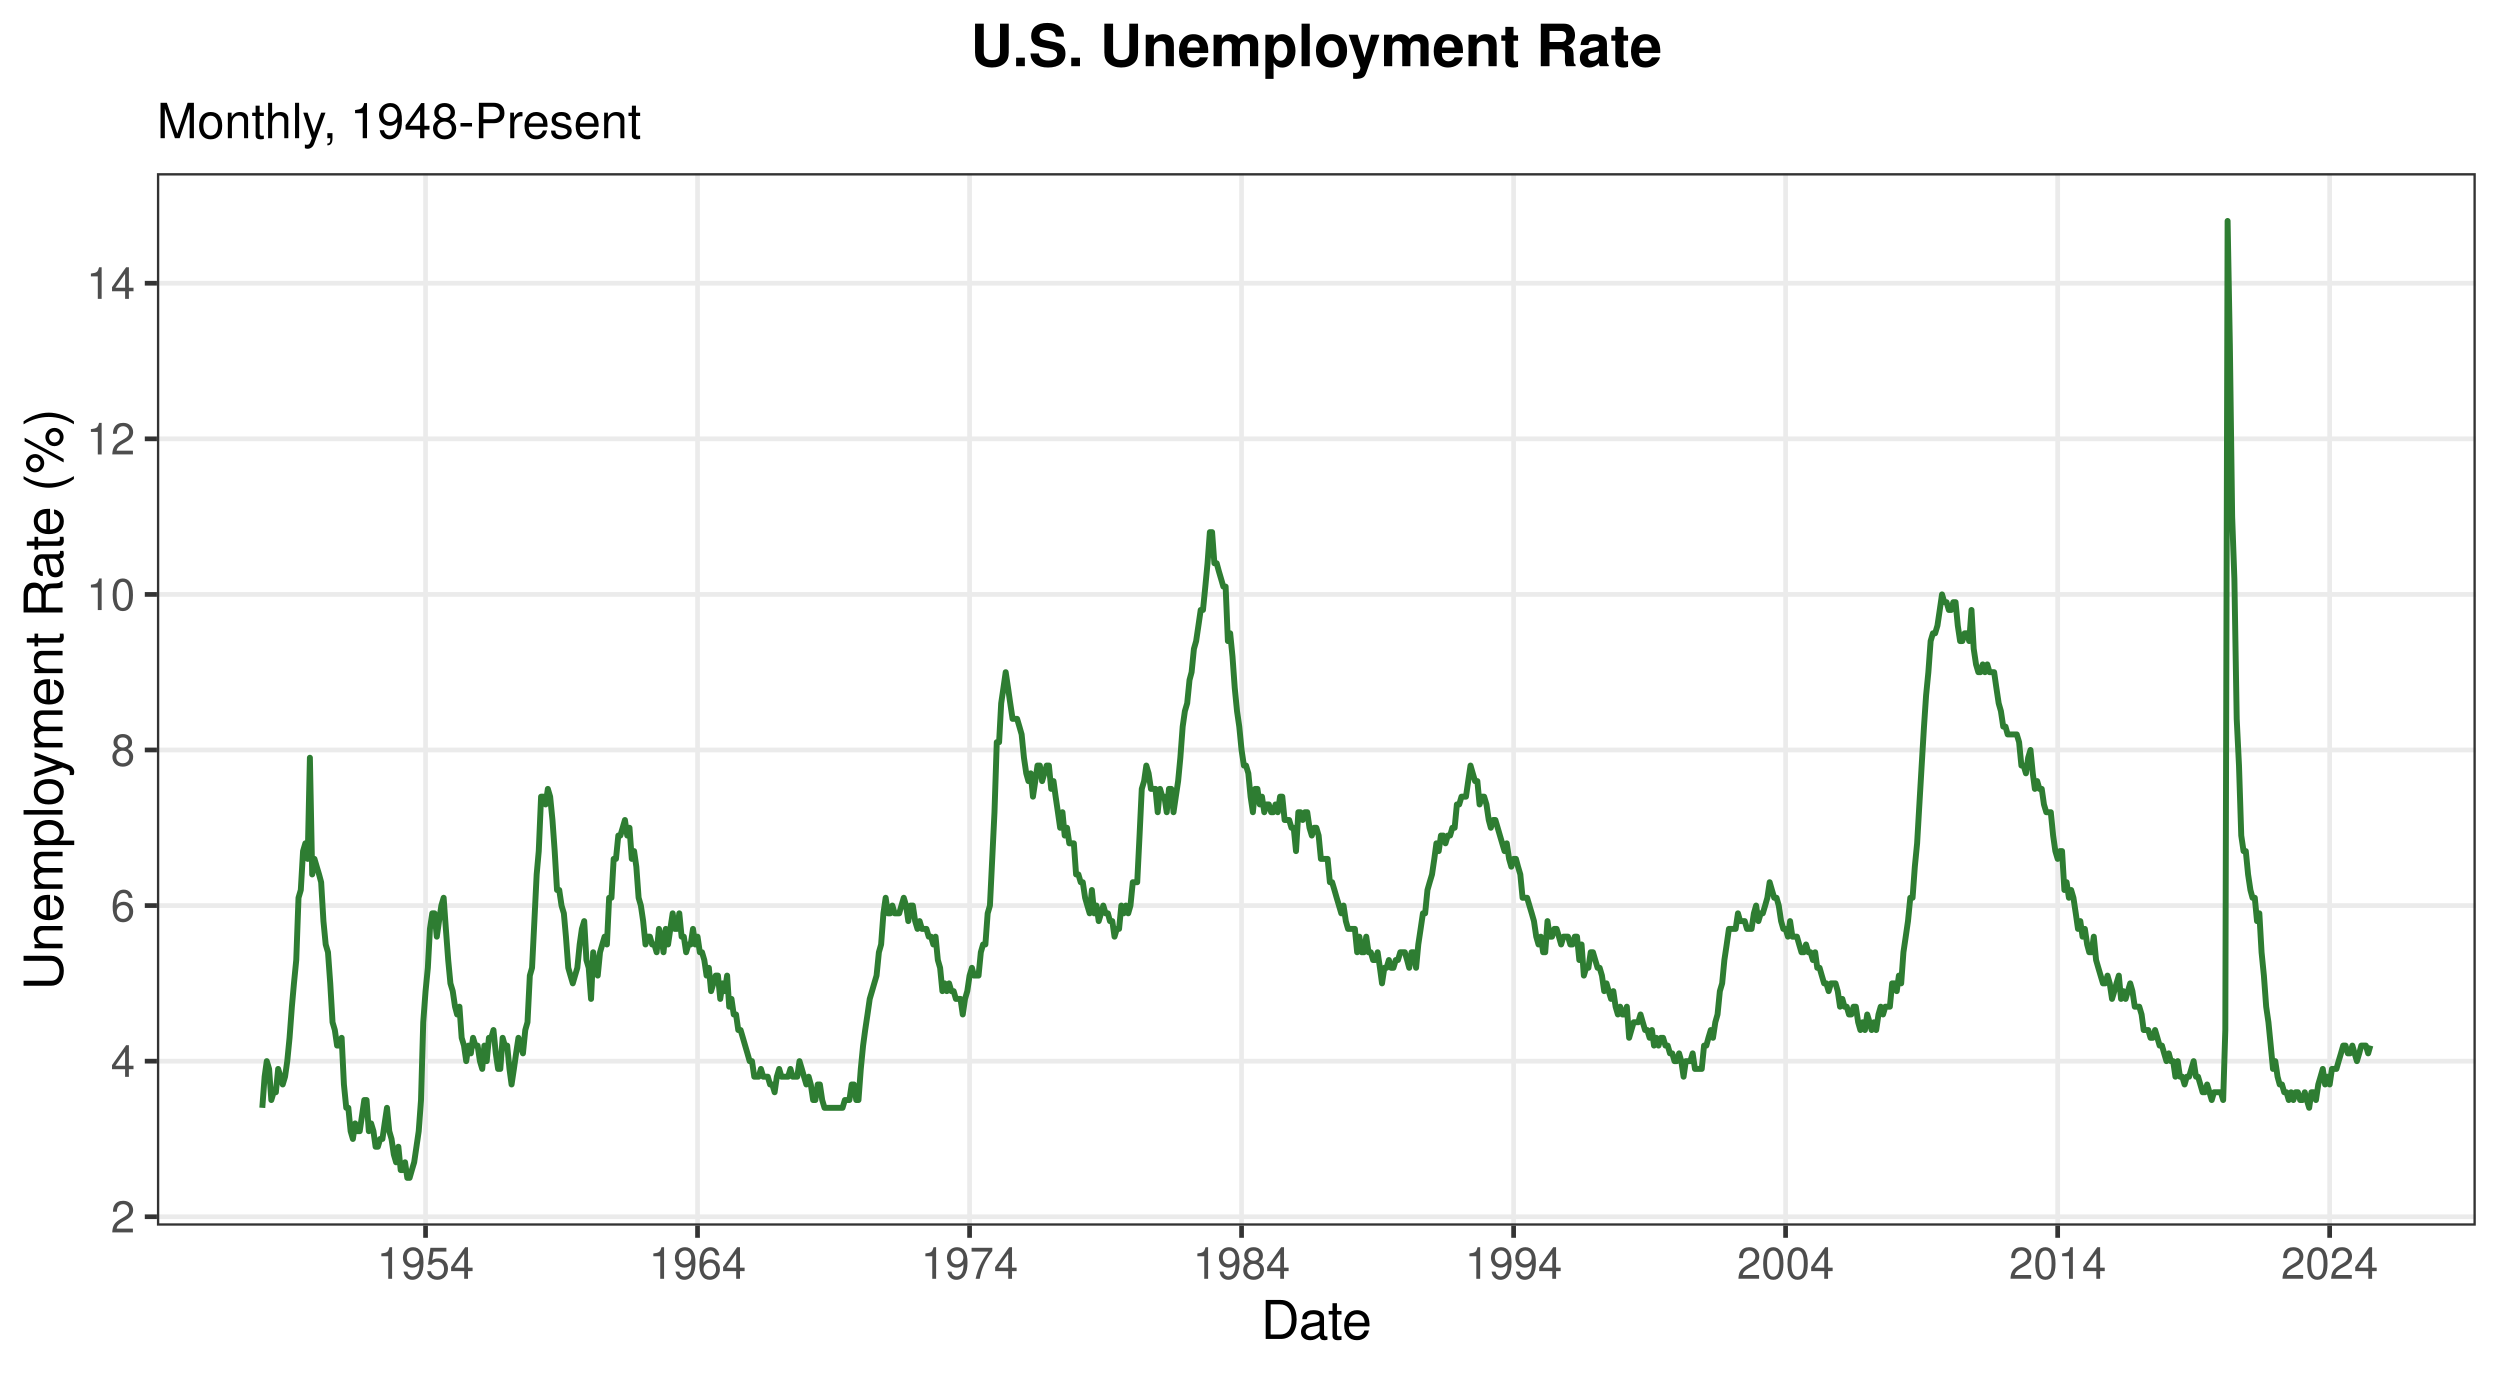
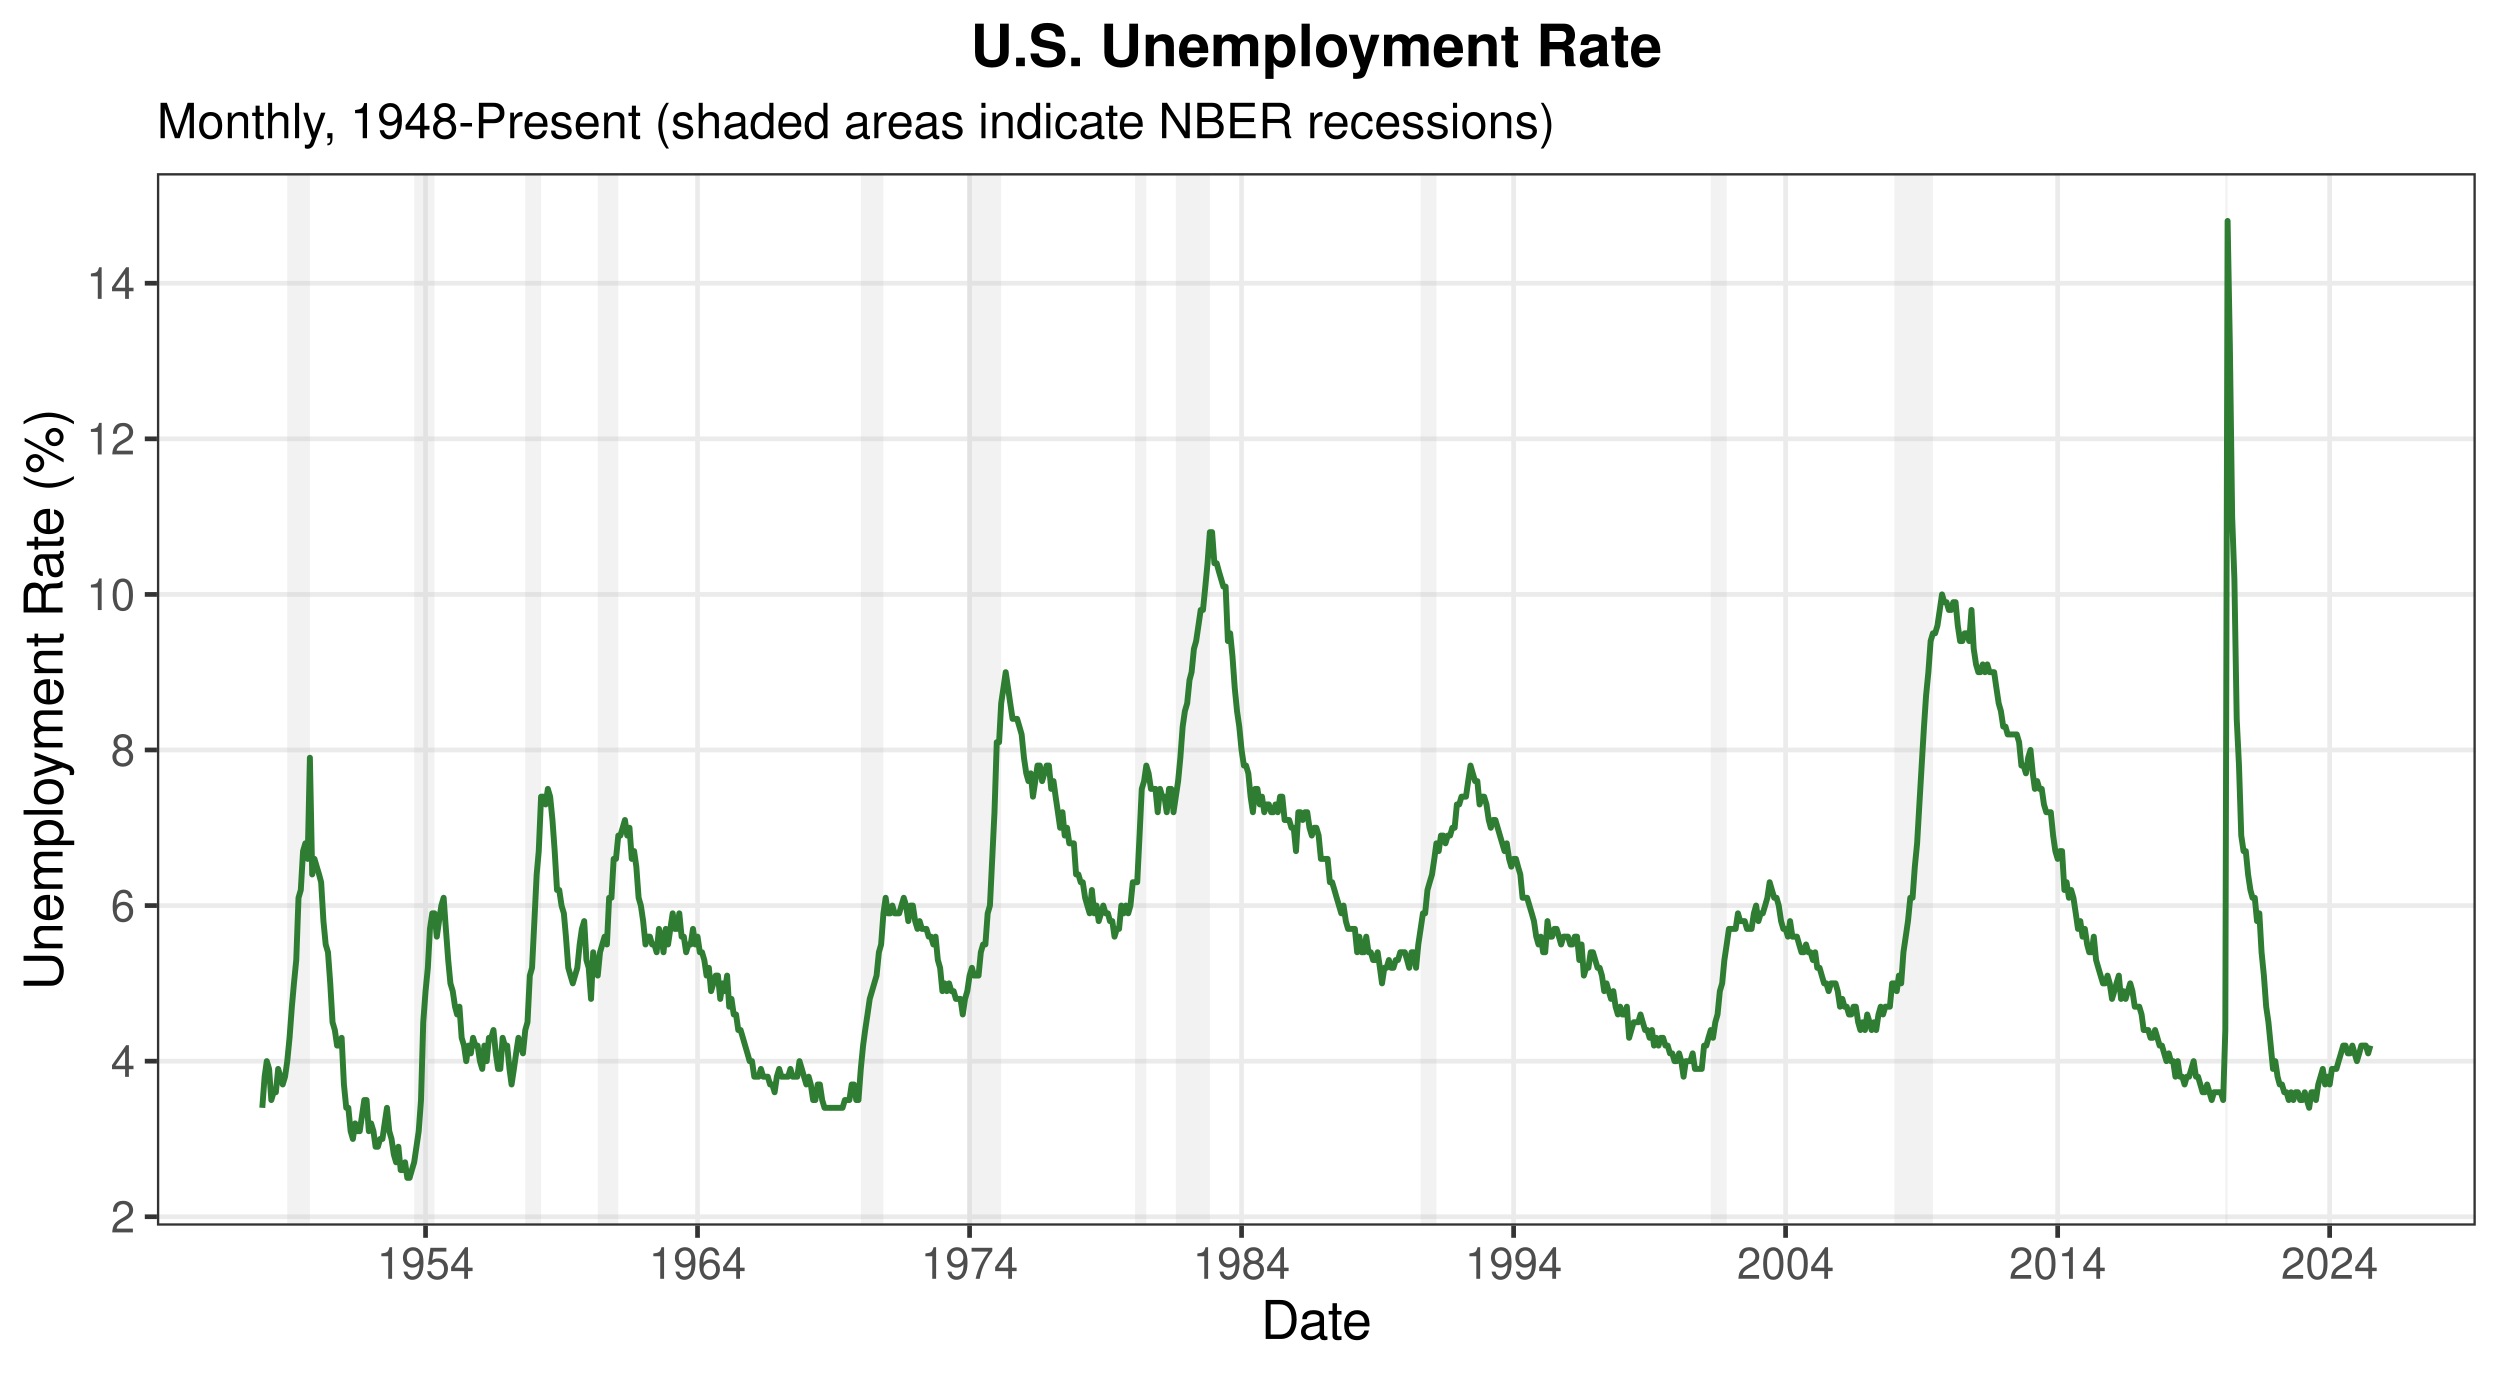
<svg xmlns="http://www.w3.org/2000/svg" width="720.00pt" height="396.00pt" viewBox="0 0 720.00 396.00">
  <g class="svglite">
    <defs>
      <style type="text/css">
    .svglite line, .svglite polyline, .svglite polygon, .svglite path, .svglite rect, .svglite circle {
      fill: none;
      stroke: #000000;
      stroke-linecap: round;
      stroke-linejoin: round;
      stroke-miterlimit: 10.00;
    }
    .svglite text {
      white-space: pre;
    }
    .svglite g.glyphgroup path {
      fill: inherit;
      stroke: none;
    }
  </style>
    </defs>
    <rect width="100%" height="100%" style="stroke: none; fill: #FFFFFF;" />
    <defs>
      <clipPath id="cpMC4wMHw3MjAuMDB8MC4wMHwzOTYuMDA=">
        <rect x="0.00" y="0.00" width="720.00" height="396.00" />
      </clipPath>
    </defs>
    <g clip-path="url(#cpMC4wMHw3MjAuMDB8MC4wMHwzOTYuMDA=)">
      <rect x="0.00" y="0" width="720.00" height="396.00" style="stroke-width: 1.36; stroke: #FFFFFF; fill: #FFFFFF;" />
    </g>
    <defs>
      <clipPath id="cpNDUuMTl8NzEzLjAzfDQ5Ljg3fDM1My4wMA==">
        <rect x="45.19" y="49.87" width="667.84" height="303.13" />
      </clipPath>
    </defs>
    <g clip-path="url(#cpNDUuMTl8NzEzLjAzfDQ5Ljg3fDM1My4wMA==)">
      <rect x="45.19" y="49.87" width="667.84" height="303.13" style="stroke-width: 1.36; stroke: none; fill: #FFFFFF;" />
      <polyline points="45.19,350.42 713.03,350.42 " style="stroke-width: 1.36; stroke: #EBEBEB; stroke-linecap: butt;" />
      <polyline points="45.19,305.61 713.03,305.61 " style="stroke-width: 1.36; stroke: #EBEBEB; stroke-linecap: butt;" />
      <polyline points="45.19,260.80 713.03,260.80 " style="stroke-width: 1.36; stroke: #EBEBEB; stroke-linecap: butt;" />
      <polyline points="45.19,215.99 713.03,215.99 " style="stroke-width: 1.36; stroke: #EBEBEB; stroke-linecap: butt;" />
      <polyline points="45.19,171.19 713.03,171.19 " style="stroke-width: 1.36; stroke: #EBEBEB; stroke-linecap: butt;" />
      <polyline points="45.19,126.38 713.03,126.38 " style="stroke-width: 1.36; stroke: #EBEBEB; stroke-linecap: butt;" />
      <polyline points="45.19,81.57 713.03,81.57 " style="stroke-width: 1.36; stroke: #EBEBEB; stroke-linecap: butt;" />
      <polyline points="122.56,353.00 122.56,49.87 " style="stroke-width: 1.36; stroke: #EBEBEB; stroke-linecap: butt;" />
      <polyline points="200.89,353.00 200.89,49.87 " style="stroke-width: 1.36; stroke: #EBEBEB; stroke-linecap: butt;" />
      <polyline points="279.24,353.00 279.24,49.87 " style="stroke-width: 1.36; stroke: #EBEBEB; stroke-linecap: butt;" />
      <polyline points="357.57,353.00 357.57,49.87 " style="stroke-width: 1.36; stroke: #EBEBEB; stroke-linecap: butt;" />
      <polyline points="435.92,353.00 435.92,49.87 " style="stroke-width: 1.36; stroke: #EBEBEB; stroke-linecap: butt;" />
      <polyline points="514.25,353.00 514.25,49.87 " style="stroke-width: 1.36; stroke: #EBEBEB; stroke-linecap: butt;" />
      <polyline points="592.61,353.00 592.61,49.87 " style="stroke-width: 1.36; stroke: #EBEBEB; stroke-linecap: butt;" />
      <polyline points="670.94,353.00 670.94,49.87 " style="stroke-width: 1.36; stroke: #EBEBEB; stroke-linecap: butt;" />
+       <rect x="82.73" y="49.87" width="6.52" height="303.13" style="stroke-width: 1.07; stroke: none; stroke-linecap: butt; stroke-linejoin: miter; fill: #BEBEBE; fill-opacity: 0.20;" />
+       <rect x="119.28" y="49.87" width="5.86" height="303.13" style="stroke-width: 1.07; stroke: none; stroke-linecap: butt; stroke-linejoin: miter; fill: #BEBEBE; fill-opacity: 0.20;" />
+       <rect x="151.28" y="49.87" width="4.55" height="303.13" style="stroke-width: 1.07; stroke: none; stroke-linecap: butt; stroke-linejoin: miter; fill: #BEBEBE; fill-opacity: 0.20;" />
+       <rect x="172.15" y="49.87" width="5.92" height="303.13" style="stroke-width: 1.07; stroke: none; stroke-linecap: butt; stroke-linejoin: miter; fill: #BEBEBE; fill-opacity: 0.20;" />
+       <rect x="247.91" y="49.87" width="6.52" height="303.13" style="stroke-width: 1.07; stroke: none; stroke-linecap: butt; stroke-linejoin: miter; fill: #BEBEBE; fill-opacity: 0.20;" />
+       <rect x="278.58" y="49.87" width="9.76" height="303.13" style="stroke-width: 1.07; stroke: none; stroke-linecap: butt; stroke-linejoin: miter; fill: #BEBEBE; fill-opacity: 0.20;" />
+       <rect x="326.90" y="49.87" width="3.24" height="303.13" style="stroke-width: 1.07; stroke: none; stroke-linecap: butt; stroke-linejoin: miter; fill: #BEBEBE; fill-opacity: 0.20;" />
+       <rect x="338.63" y="49.87" width="9.80" height="303.13" style="stroke-width: 1.07; stroke: none; stroke-linecap: butt; stroke-linejoin: miter; fill: #BEBEBE; fill-opacity: 0.20;" />
+       <rect x="409.14" y="49.87" width="4.55" height="303.13" style="stroke-width: 1.07; stroke: none; stroke-linecap: butt; stroke-linejoin: miter; fill: #BEBEBE; fill-opacity: 0.20;" />
+       <rect x="492.70" y="49.87" width="4.59" height="303.13" style="stroke-width: 1.07; stroke: none; stroke-linecap: butt; stroke-linejoin: miter; fill: #BEBEBE; fill-opacity: 0.20;" />
+       <rect x="545.59" y="49.87" width="11.09" height="303.13" style="stroke-width: 1.07; stroke: none; stroke-linecap: butt; stroke-linejoin: miter; fill: #BEBEBE; fill-opacity: 0.20;" />
+       <rect x="640.89" y="49.87" width="0.66" height="303.13" style="stroke-width: 1.07; stroke: none; stroke-linecap: butt; stroke-linejoin: miter; fill: #BEBEBE; fill-opacity: 0.20;" />
      <polyline points="75.54,319.05 76.21,310.09 76.83,305.61 77.50,307.85 78.14,316.81 78.80,314.57 79.45,314.57 80.11,307.85 80.78,310.09 81.42,312.33 82.09,310.09 82.73,305.61 83.39,298.89 84.06,289.93 84.66,283.21 85.32,276.49 85.97,258.56 86.63,256.32 87.28,245.12 87.94,242.88 88.61,247.36 89.25,218.23 89.91,251.84 90.56,247.36 91.22,249.60 91.89,251.84 92.49,254.08 93.15,265.28 93.80,272.01 94.46,274.25 95.11,283.21 95.77,294.41 96.43,296.65 97.08,301.13 97.74,301.13 98.39,298.89 99.05,312.33 99.72,319.05 100.32,319.05 100.98,325.78 101.63,328.02 102.29,323.54 102.93,325.78 103.60,325.78 104.26,321.29 104.91,316.81 105.57,316.81 106.22,325.78 106.88,323.54 107.55,325.78 108.17,330.26 108.83,330.26 109.48,328.02 110.14,328.02 110.78,323.54 111.45,319.05 112.11,325.78 112.76,328.02 113.42,332.50 114.07,334.74 114.73,330.26 115.40,336.98 116.00,336.98 116.66,334.74 117.30,339.22 117.97,339.22 118.61,336.98 119.28,334.74 119.94,330.26 120.59,325.78 121.25,316.81 121.89,294.41 122.56,285.45 123.22,278.73 123.82,267.52 124.49,263.04 125.13,263.04 125.80,269.76 126.44,265.28 127.11,260.80 127.77,258.56 128.41,267.52 129.08,276.49 129.72,283.21 130.39,285.45 131.05,289.93 131.65,292.17 132.32,289.93 132.96,298.89 133.63,301.13 134.27,305.61 134.94,301.13 135.60,303.37 136.24,298.89 136.91,301.13 137.55,301.13 138.22,305.61 138.88,307.85 139.50,301.13 140.17,305.61 140.81,298.89 141.48,298.89 142.12,296.65 142.79,303.37 143.45,307.85 144.09,307.85 144.76,298.89 145.40,301.13 146.07,301.13 146.73,307.85 147.33,312.33 148.00,307.85 148.64,303.37 149.31,298.89 149.95,301.13 150.61,303.37 151.28,296.65 151.92,294.41 152.59,280.97 153.23,278.73 153.90,265.28 154.56,251.84 155.16,245.12 155.83,229.44 156.47,229.44 157.13,231.68 157.78,227.20 158.44,229.44 159.11,236.16 159.75,245.12 160.42,256.32 161.06,256.32 161.72,260.80 162.39,263.04 162.99,269.76 163.66,278.73 164.30,280.97 164.96,283.21 165.61,280.97 166.27,278.73 166.94,272.01 167.58,267.52 168.25,265.28 168.89,276.49 169.55,278.73 170.22,287.69 170.84,274.25 171.51,278.73 172.15,280.97 172.81,274.25 173.46,272.01 174.12,269.76 174.79,272.01 175.43,258.56 176.10,258.56 176.74,247.36 177.40,247.36 178.07,240.64 178.67,240.64 179.33,238.40 179.98,236.16 180.64,240.64 181.29,238.40 181.95,247.36 182.62,245.12 183.26,249.60 183.92,258.56 184.57,260.80 185.23,265.28 185.90,272.01 186.50,269.76 187.16,269.76 187.81,272.01 188.47,272.01 189.11,274.25 189.78,267.52 190.44,269.76 191.09,274.25 191.75,267.52 192.40,272.01 193.06,267.52 193.73,263.04 194.33,267.52 194.99,267.52 195.64,263.04 196.30,269.76 196.94,269.76 197.61,274.25 198.27,272.01 198.92,272.01 199.58,267.52 200.23,272.01 200.89,269.76 201.55,274.25 202.18,274.25 202.84,276.49 203.49,280.97 204.15,278.73 204.79,285.45 205.46,283.21 206.12,280.97 206.77,280.97 207.43,287.69 208.08,283.21 208.74,285.45 209.41,280.97 210.01,289.93 210.67,287.69 211.31,292.17 211.98,292.17 212.62,296.65 213.29,296.65 213.95,298.89 214.60,301.13 215.26,303.37 215.90,305.61 216.57,305.61 217.23,310.09 217.83,310.09 218.50,310.09 219.14,307.85 219.81,310.09 220.45,310.09 221.12,310.09 221.78,312.33 222.42,312.33 223.09,314.57 223.73,310.09 224.40,307.85 225.06,310.09 225.66,310.09 226.33,310.09 226.97,310.09 227.64,307.85 228.28,310.09 228.94,310.09 229.61,310.09 230.25,305.61 230.92,307.85 231.56,310.09 232.23,312.33 232.89,310.09 233.51,312.33 234.18,316.81 234.82,316.81 235.49,312.33 236.13,312.33 236.79,316.81 237.46,319.05 238.10,319.05 238.77,319.05 239.41,319.05 240.08,319.05 240.74,319.05 241.34,319.05 242.01,319.05 242.65,319.05 243.32,316.81 243.96,316.81 244.62,316.81 245.29,312.33 245.93,312.33 246.60,316.81 247.24,316.81 247.91,307.85 248.57,301.13 249.17,296.65 249.84,292.17 250.48,287.69 251.14,285.45 251.79,283.21 252.45,280.97 253.12,274.25 253.76,272.01 254.43,263.04 255.07,258.56 255.73,263.04 256.40,263.04 257.00,260.80 257.66,263.04 258.31,263.04 258.97,263.04 259.62,260.80 260.28,258.56 260.95,260.80 261.59,265.28 262.25,260.80 262.90,260.80 263.56,265.28 264.23,267.52 264.85,265.28 265.51,267.52 266.16,267.52 266.82,267.52 267.47,269.76 268.13,269.76 268.80,272.01 269.44,269.76 270.10,276.49 270.75,278.73 271.41,285.45 272.08,283.21 272.68,285.45 273.34,283.21 273.99,285.45 274.65,285.45 275.30,287.69 275.96,287.69 276.63,287.69 277.27,292.17 277.93,287.69 278.58,285.45 279.24,280.97 279.91,278.73 280.51,280.97 281.17,280.97 281.82,280.97 282.48,274.25 283.12,272.01 283.79,272.01 284.45,263.04 285.10,260.80 285.76,247.36 286.41,233.92 287.07,213.75 287.74,213.75 288.34,202.55 289.00,198.07 289.64,193.59 290.31,198.07 290.95,202.55 291.62,207.03 292.28,207.03 292.93,207.03 293.59,209.27 294.23,211.51 294.90,218.23 295.56,222.72 296.19,224.96 296.85,222.72 297.49,229.44 298.16,224.96 298.80,220.48 299.47,220.48 300.13,224.96 300.78,222.72 301.44,220.48 302.08,220.48 302.75,227.20 303.41,224.96 304.02,229.44 304.68,233.92 305.32,238.40 305.99,233.92 306.63,240.64 307.30,238.40 307.96,242.88 308.61,242.88 309.27,242.88 309.91,251.84 310.58,251.84 311.24,254.08 311.84,254.08 312.51,258.56 313.15,260.80 313.82,263.04 314.46,256.32 315.13,263.04 315.79,260.80 316.43,265.28 317.10,263.04 317.74,260.80 318.41,263.04 319.07,263.04 319.67,265.28 320.34,265.28 320.98,269.76 321.65,267.52 322.29,267.52 322.95,260.80 323.62,263.04 324.26,260.80 324.93,263.04 325.57,260.80 326.24,254.08 326.90,254.08 327.52,254.08 328.19,240.64 328.83,227.20 329.50,224.96 330.14,220.48 330.80,222.72 331.47,227.20 332.11,227.20 332.78,227.20 333.42,233.92 334.09,227.20 334.75,229.44 335.35,229.44 336.02,233.92 336.66,227.20 337.32,227.20 337.97,233.92 338.63,229.44 339.30,224.96 339.94,218.23 340.61,209.27 341.25,204.79 341.91,202.55 342.58,195.83 343.18,193.59 343.85,186.87 344.49,184.63 345.15,180.15 345.80,175.67 346.46,175.67 347.13,168.94 347.77,162.22 348.44,153.26 349.08,153.26 349.74,162.22 350.41,162.22 351.01,164.46 351.67,166.70 352.32,168.94 352.98,168.94 353.63,184.63 354.29,182.39 354.96,189.11 355.60,198.07 356.26,204.79 356.91,209.27 357.57,215.99 358.24,220.48 358.86,220.48 359.52,222.72 360.17,229.44 360.83,233.92 361.48,227.20 362.14,227.20 362.81,231.68 363.45,229.44 364.11,233.92 364.76,231.68 365.42,231.68 366.09,233.92 366.69,233.92 367.35,231.68 368.00,233.92 368.66,229.44 369.30,229.44 369.97,236.16 370.63,236.16 371.28,236.16 371.94,238.40 372.59,238.40 373.25,245.12 373.92,233.92 374.52,233.92 375.18,236.16 375.83,233.92 376.49,233.92 377.13,238.40 377.80,240.64 378.46,238.40 379.11,238.40 379.77,240.64 380.42,247.36 381.08,247.36 381.75,247.36 382.35,247.36 383.01,254.08 383.65,254.08 384.32,256.32 384.96,258.56 385.63,260.80 386.29,263.04 386.94,260.80 387.60,265.28 388.24,267.52 388.91,267.52 389.57,267.52 390.20,267.52 390.86,274.25 391.50,269.76 392.17,274.25 392.81,274.25 393.48,269.76 394.14,274.25 394.79,274.25 395.45,276.49 396.09,276.49 396.76,274.25 397.42,278.73 398.02,283.21 398.69,278.73 399.33,278.73 400.00,276.49 400.64,278.73 401.31,278.73 401.97,276.49 402.61,276.49 403.28,274.25 403.92,274.25 404.59,274.25 405.25,276.49 405.85,278.73 406.52,274.25 407.16,274.25 407.83,278.73 408.47,272.01 409.14,267.52 409.80,263.04 410.44,263.04 411.11,256.32 411.75,254.08 412.42,251.84 413.08,247.36 413.68,242.88 414.35,245.12 414.99,240.64 415.66,240.64 416.30,242.88 416.96,240.64 417.63,240.64 418.27,238.40 418.94,238.40 419.58,231.68 420.25,231.68 420.91,229.44 421.53,229.44 422.20,229.44 422.84,224.96 423.51,220.48 424.15,222.72 424.81,224.96 425.48,224.96 426.12,231.68 426.79,229.44 427.43,229.44 428.10,231.68 428.76,236.16 429.36,238.40 430.03,236.16 430.67,236.16 431.33,238.40 431.98,240.64 432.64,242.88 433.31,245.12 433.95,242.88 434.62,247.36 435.26,249.60 435.92,247.36 436.59,247.36 437.19,249.60 437.85,251.84 438.50,258.56 439.16,258.56 439.81,258.56 440.47,260.80 441.14,263.04 441.78,265.28 442.44,269.76 443.09,272.01 443.75,269.76 444.42,274.25 445.02,274.25 445.68,265.28 446.33,269.76 446.99,269.76 447.64,267.52 448.30,267.52 448.97,269.76 449.61,272.01 450.27,269.76 450.92,269.76 451.58,269.76 452.25,272.01 452.87,272.01 453.53,269.76 454.18,269.76 454.84,276.49 455.49,272.01 456.15,280.97 456.82,278.73 457.46,278.73 458.12,274.25 458.77,274.25 459.43,276.49 460.10,278.73 460.70,278.73 461.36,280.97 462.01,285.45 462.67,283.21 463.31,285.45 463.98,287.69 464.64,285.45 465.29,289.93 465.95,292.17 466.60,289.93 467.26,292.17 467.93,292.17 468.53,289.93 469.19,298.89 469.83,296.65 470.50,294.41 471.14,294.41 471.81,294.41 472.47,292.17 473.12,294.41 473.78,296.65 474.42,296.65 475.09,298.89 475.75,296.65 476.36,301.13 477.02,298.89 477.66,301.13 478.33,298.89 478.97,298.89 479.64,301.13 480.30,301.13 480.95,303.37 481.61,303.37 482.25,305.61 482.92,305.61 483.58,303.37 484.21,305.61 484.87,310.09 485.51,305.61 486.18,305.61 486.82,305.61 487.49,303.37 488.15,307.85 488.80,307.85 489.46,307.85 490.10,307.85 490.77,301.13 491.43,301.13 492.03,298.89 492.70,296.65 493.34,298.89 494.01,294.41 494.65,292.17 495.32,285.45 495.98,283.21 496.62,276.49 497.29,272.01 497.93,267.52 498.60,267.52 499.26,267.52 499.86,267.52 500.53,263.04 501.17,265.28 501.84,265.28 502.48,265.28 503.14,267.52 503.81,267.52 504.45,267.52 505.12,263.04 505.76,260.80 506.43,265.28 507.09,263.04 507.69,263.04 508.36,260.80 509.00,258.56 509.66,254.08 510.31,256.32 510.97,258.56 511.64,258.56 512.28,260.80 512.95,265.28 513.59,267.52 514.25,267.52 514.92,269.76 515.54,265.28 516.21,269.76 516.85,269.76 517.52,269.76 518.16,272.01 518.82,274.25 519.49,274.25 520.13,272.01 520.80,274.25 521.44,274.25 522.11,276.49 522.77,274.25 523.37,278.73 524.04,278.73 524.68,280.97 525.34,283.21 525.99,283.21 526.65,285.45 527.32,283.21 527.96,283.21 528.63,283.21 529.27,285.45 529.93,289.93 530.60,287.69 531.20,289.93 531.86,289.93 532.51,292.17 533.17,292.17 533.82,289.93 534.48,289.93 535.15,294.41 535.79,296.65 536.45,294.41 537.10,296.65 537.76,292.17 538.43,294.41 539.03,296.65 539.69,294.41 540.34,296.65 541.00,292.17 541.64,289.93 542.31,292.17 542.97,289.93 543.62,289.93 544.28,289.93 544.93,283.21 545.59,283.21 546.26,285.45 546.88,280.97 547.54,283.21 548.19,274.25 548.85,269.76 549.50,265.28 550.16,258.56 550.82,258.56 551.47,249.60 552.13,242.88 552.78,231.68 553.44,220.48 554.11,209.27 554.71,200.31 555.37,193.59 556.02,184.63 556.68,182.39 557.32,182.39 557.99,180.15 558.65,175.67 559.30,171.19 559.96,173.43 560.61,173.43 561.27,175.67 561.94,175.67 562.54,173.43 563.20,173.43 563.84,180.15 564.51,184.63 565.15,184.63 565.82,182.39 566.48,182.39 567.13,184.63 567.79,175.67 568.43,186.87 569.10,191.35 569.76,193.59 570.36,193.59 571.03,191.35 571.67,193.59 572.34,191.35 572.98,193.59 573.65,193.59 574.31,193.59 574.95,198.07 575.62,202.55 576.26,204.79 576.93,209.27 577.59,209.27 578.21,211.51 578.88,211.51 579.52,211.51 580.19,211.51 580.83,211.51 581.50,213.75 582.16,220.48 582.80,220.48 583.47,222.72 584.11,218.23 584.78,215.99 585.44,222.72 586.04,227.20 586.71,224.96 587.35,227.20 588.02,227.20 588.66,231.68 589.33,233.92 589.99,233.92 590.63,233.92 591.30,240.64 591.94,245.12 592.61,247.36 593.27,245.12 593.87,245.12 594.54,256.32 595.18,254.08 595.85,258.56 596.49,256.32 597.15,258.56 597.82,263.04 598.46,267.52 599.13,265.28 599.77,269.76 600.44,267.52 601.10,272.01 601.70,274.25 602.37,274.25 603.01,269.76 603.67,276.49 604.32,278.73 604.98,280.97 605.65,283.21 606.29,283.21 606.96,280.97 607.60,283.21 608.26,287.69 608.93,285.45 609.55,283.21 610.22,280.97 610.86,287.69 611.52,285.45 612.17,287.69 612.83,285.45 613.50,283.21 614.14,285.45 614.81,289.93 615.45,289.93 616.11,289.93 616.78,292.17 617.38,296.65 618.05,296.65 618.69,296.65 619.35,298.89 620.00,298.89 620.66,296.65 621.33,298.89 621.97,301.13 622.64,301.13 623.28,303.37 623.94,305.61 624.61,303.37 625.21,305.61 625.87,305.61 626.52,310.09 627.18,305.61 627.83,310.09 628.49,310.09 629.16,312.33 629.80,310.09 630.46,310.09 631.11,307.85 631.77,305.61 632.44,310.09 633.04,310.09 633.70,312.33 634.35,314.57 635.01,314.57 635.65,312.33 636.32,314.57 636.98,316.81 637.63,314.57 638.29,314.57 638.94,314.57 639.60,314.57 640.27,316.81 640.89,296.65 641.55,63.64 642.20,99.49 642.86,148.78 643.50,166.70 644.17,207.03 644.83,220.48 645.48,240.64 646.14,245.12 646.79,245.12 647.45,251.84 648.12,256.32 648.72,258.56 649.38,258.56 650.02,265.28 650.69,263.04 651.33,274.25 652.00,280.97 652.66,289.93 653.31,294.41 653.97,301.13 654.62,307.85 655.28,305.61 655.94,310.09 656.55,312.33 657.21,312.33 657.85,314.57 658.52,314.57 659.16,316.81 659.83,314.57 660.49,316.81 661.14,314.57 661.80,314.57 662.44,316.81 663.11,316.81 663.77,314.57 664.37,316.81 665.04,319.05 665.68,314.57 666.35,314.57 666.99,316.81 667.66,312.33 668.32,310.09 668.96,307.85 669.63,312.33 670.27,310.09 670.94,312.33 671.60,307.85 672.22,307.85 672.89,307.85 673.53,305.61 674.20,303.37 674.84,301.13 675.51,301.13 676.17,303.37 676.81,303.37 677.48,301.13 678.12,303.37 678.79,305.61 679.45,303.37 680.05,301.13 680.72,301.13 681.36,301.13 682.03,303.37 682.67,301.13 " style="stroke-width: 1.71; stroke: #2E7D32; stroke-linecap: butt;" />
      <rect x="45.19" y="49.87" width="667.84" height="303.13" style="stroke-width: 1.36; stroke: #333333;" />
    </g>
    <g clip-path="url(#cpMC4wMHw3MjAuMDB8MC4wMHwzOTYuMDA=)">
      <text x="38.91" y="354.94" text-anchor="end" style="font-size: 12.60px;fill: #4D4D4D; font-family: &quot;Helvetica&quot;;" textLength="7.00px" lengthAdjust="spacingAndGlyphs">2</text>
      <text x="38.91" y="310.13" text-anchor="end" style="font-size: 12.60px;fill: #4D4D4D; font-family: &quot;Helvetica&quot;;" textLength="7.00px" lengthAdjust="spacingAndGlyphs">4</text>
      <text x="38.91" y="265.32" text-anchor="end" style="font-size: 12.60px;fill: #4D4D4D; font-family: &quot;Helvetica&quot;;" textLength="7.00px" lengthAdjust="spacingAndGlyphs">6</text>
      <text x="38.91" y="220.51" text-anchor="end" style="font-size: 12.60px;fill: #4D4D4D; font-family: &quot;Helvetica&quot;;" textLength="7.00px" lengthAdjust="spacingAndGlyphs">8</text>
      <text x="38.91" y="175.70" text-anchor="end" style="font-size: 12.60px;fill: #4D4D4D; font-family: &quot;Helvetica&quot;;" textLength="14.00px" lengthAdjust="spacingAndGlyphs">10</text>
      <text x="38.91" y="130.89" text-anchor="end" style="font-size: 12.60px;fill: #4D4D4D; font-family: &quot;Helvetica&quot;;" textLength="14.00px" lengthAdjust="spacingAndGlyphs">12</text>
      <text x="38.91" y="86.08" text-anchor="end" style="font-size: 12.60px;fill: #4D4D4D; font-family: &quot;Helvetica&quot;;" textLength="14.00px" lengthAdjust="spacingAndGlyphs">14</text>
      <polyline points="41.70,350.42 45.19,350.42 " style="stroke-width: 1.36; stroke: #333333; stroke-linecap: butt;" />
      <polyline points="41.70,305.61 45.19,305.61 " style="stroke-width: 1.36; stroke: #333333; stroke-linecap: butt;" />
      <polyline points="41.70,260.80 45.19,260.80 " style="stroke-width: 1.36; stroke: #333333; stroke-linecap: butt;" />
      <polyline points="41.70,215.99 45.19,215.99 " style="stroke-width: 1.36; stroke: #333333; stroke-linecap: butt;" />
      <polyline points="41.70,171.19 45.19,171.19 " style="stroke-width: 1.36; stroke: #333333; stroke-linecap: butt;" />
      <polyline points="41.70,126.38 45.19,126.38 " style="stroke-width: 1.36; stroke: #333333; stroke-linecap: butt;" />
      <polyline points="41.70,81.57 45.19,81.57 " style="stroke-width: 1.36; stroke: #333333; stroke-linecap: butt;" />
      <polyline points="122.56,356.48 122.56,353.00 " style="stroke-width: 1.36; stroke: #333333; stroke-linecap: butt;" />
      <polyline points="200.89,356.48 200.89,353.00 " style="stroke-width: 1.36; stroke: #333333; stroke-linecap: butt;" />
      <polyline points="279.24,356.48 279.24,353.00 " style="stroke-width: 1.36; stroke: #333333; stroke-linecap: butt;" />
      <polyline points="357.57,356.48 357.57,353.00 " style="stroke-width: 1.36; stroke: #333333; stroke-linecap: butt;" />
      <polyline points="435.92,356.48 435.92,353.00 " style="stroke-width: 1.36; stroke: #333333; stroke-linecap: butt;" />
      <polyline points="514.25,356.48 514.25,353.00 " style="stroke-width: 1.36; stroke: #333333; stroke-linecap: butt;" />
      <polyline points="592.61,356.48 592.61,353.00 " style="stroke-width: 1.36; stroke: #333333; stroke-linecap: butt;" />
      <polyline points="670.94,356.48 670.94,353.00 " style="stroke-width: 1.36; stroke: #333333; stroke-linecap: butt;" />
      <text x="122.56" y="368.30" text-anchor="middle" style="font-size: 12.60px;fill: #4D4D4D; font-family: &quot;Helvetica&quot;;" textLength="28.00px" lengthAdjust="spacingAndGlyphs">1954</text>
      <text x="200.89" y="368.30" text-anchor="middle" style="font-size: 12.60px;fill: #4D4D4D; font-family: &quot;Helvetica&quot;;" textLength="28.00px" lengthAdjust="spacingAndGlyphs">1964</text>
      <text x="279.24" y="368.30" text-anchor="middle" style="font-size: 12.60px;fill: #4D4D4D; font-family: &quot;Helvetica&quot;;" textLength="28.00px" lengthAdjust="spacingAndGlyphs">1974</text>
      <text x="357.57" y="368.30" text-anchor="middle" style="font-size: 12.60px;fill: #4D4D4D; font-family: &quot;Helvetica&quot;;" textLength="28.00px" lengthAdjust="spacingAndGlyphs">1984</text>
      <text x="435.92" y="368.30" text-anchor="middle" style="font-size: 12.60px;fill: #4D4D4D; font-family: &quot;Helvetica&quot;;" textLength="28.00px" lengthAdjust="spacingAndGlyphs">1994</text>
      <text x="514.25" y="368.30" text-anchor="middle" style="font-size: 12.60px;fill: #4D4D4D; font-family: &quot;Helvetica&quot;;" textLength="28.00px" lengthAdjust="spacingAndGlyphs">2004</text>
      <text x="592.61" y="368.30" text-anchor="middle" style="font-size: 12.60px;fill: #4D4D4D; font-family: &quot;Helvetica&quot;;" textLength="28.00px" lengthAdjust="spacingAndGlyphs">2014</text>
      <text x="670.94" y="368.30" text-anchor="middle" style="font-size: 12.60px;fill: #4D4D4D; font-family: &quot;Helvetica&quot;;" textLength="28.00px" lengthAdjust="spacingAndGlyphs">2024</text>
      <text x="379.11" y="385.62" text-anchor="middle" style="font-size: 15.40px; font-family: &quot;Helvetica&quot;;" textLength="32.52px" lengthAdjust="spacingAndGlyphs">Date</text>
      <text transform="translate(18.02,201.43) rotate(-90)" text-anchor="middle" style="font-size: 15.40px; font-family: &quot;Helvetica&quot;;" textLength="168.56px" lengthAdjust="spacingAndGlyphs">Unemployment Rate (%)</text>
-       <text x="45.19" y="39.80" style="font-size: 14.00px; font-family: &quot;Helvetica&quot;;" textLength="139.77px" lengthAdjust="spacingAndGlyphs">Monthly, 1948-Present</text>
+       <text x="45.19" y="39.80" style="font-size: 14.00px; font-family: &quot;Helvetica&quot;;" textLength="403.47px" lengthAdjust="spacingAndGlyphs">Monthly, 1948-Present (shaded areas indicate NBER recessions)</text>
      <text x="379.11" y="19.06" text-anchor="middle" style="font-size: 16.80px; font-weight: bold; font-family: &quot;Helvetica&quot;;" textLength="199.78px" lengthAdjust="spacingAndGlyphs">U.S. Unemployment Rate</text>
    </g>
  </g>
</svg>
